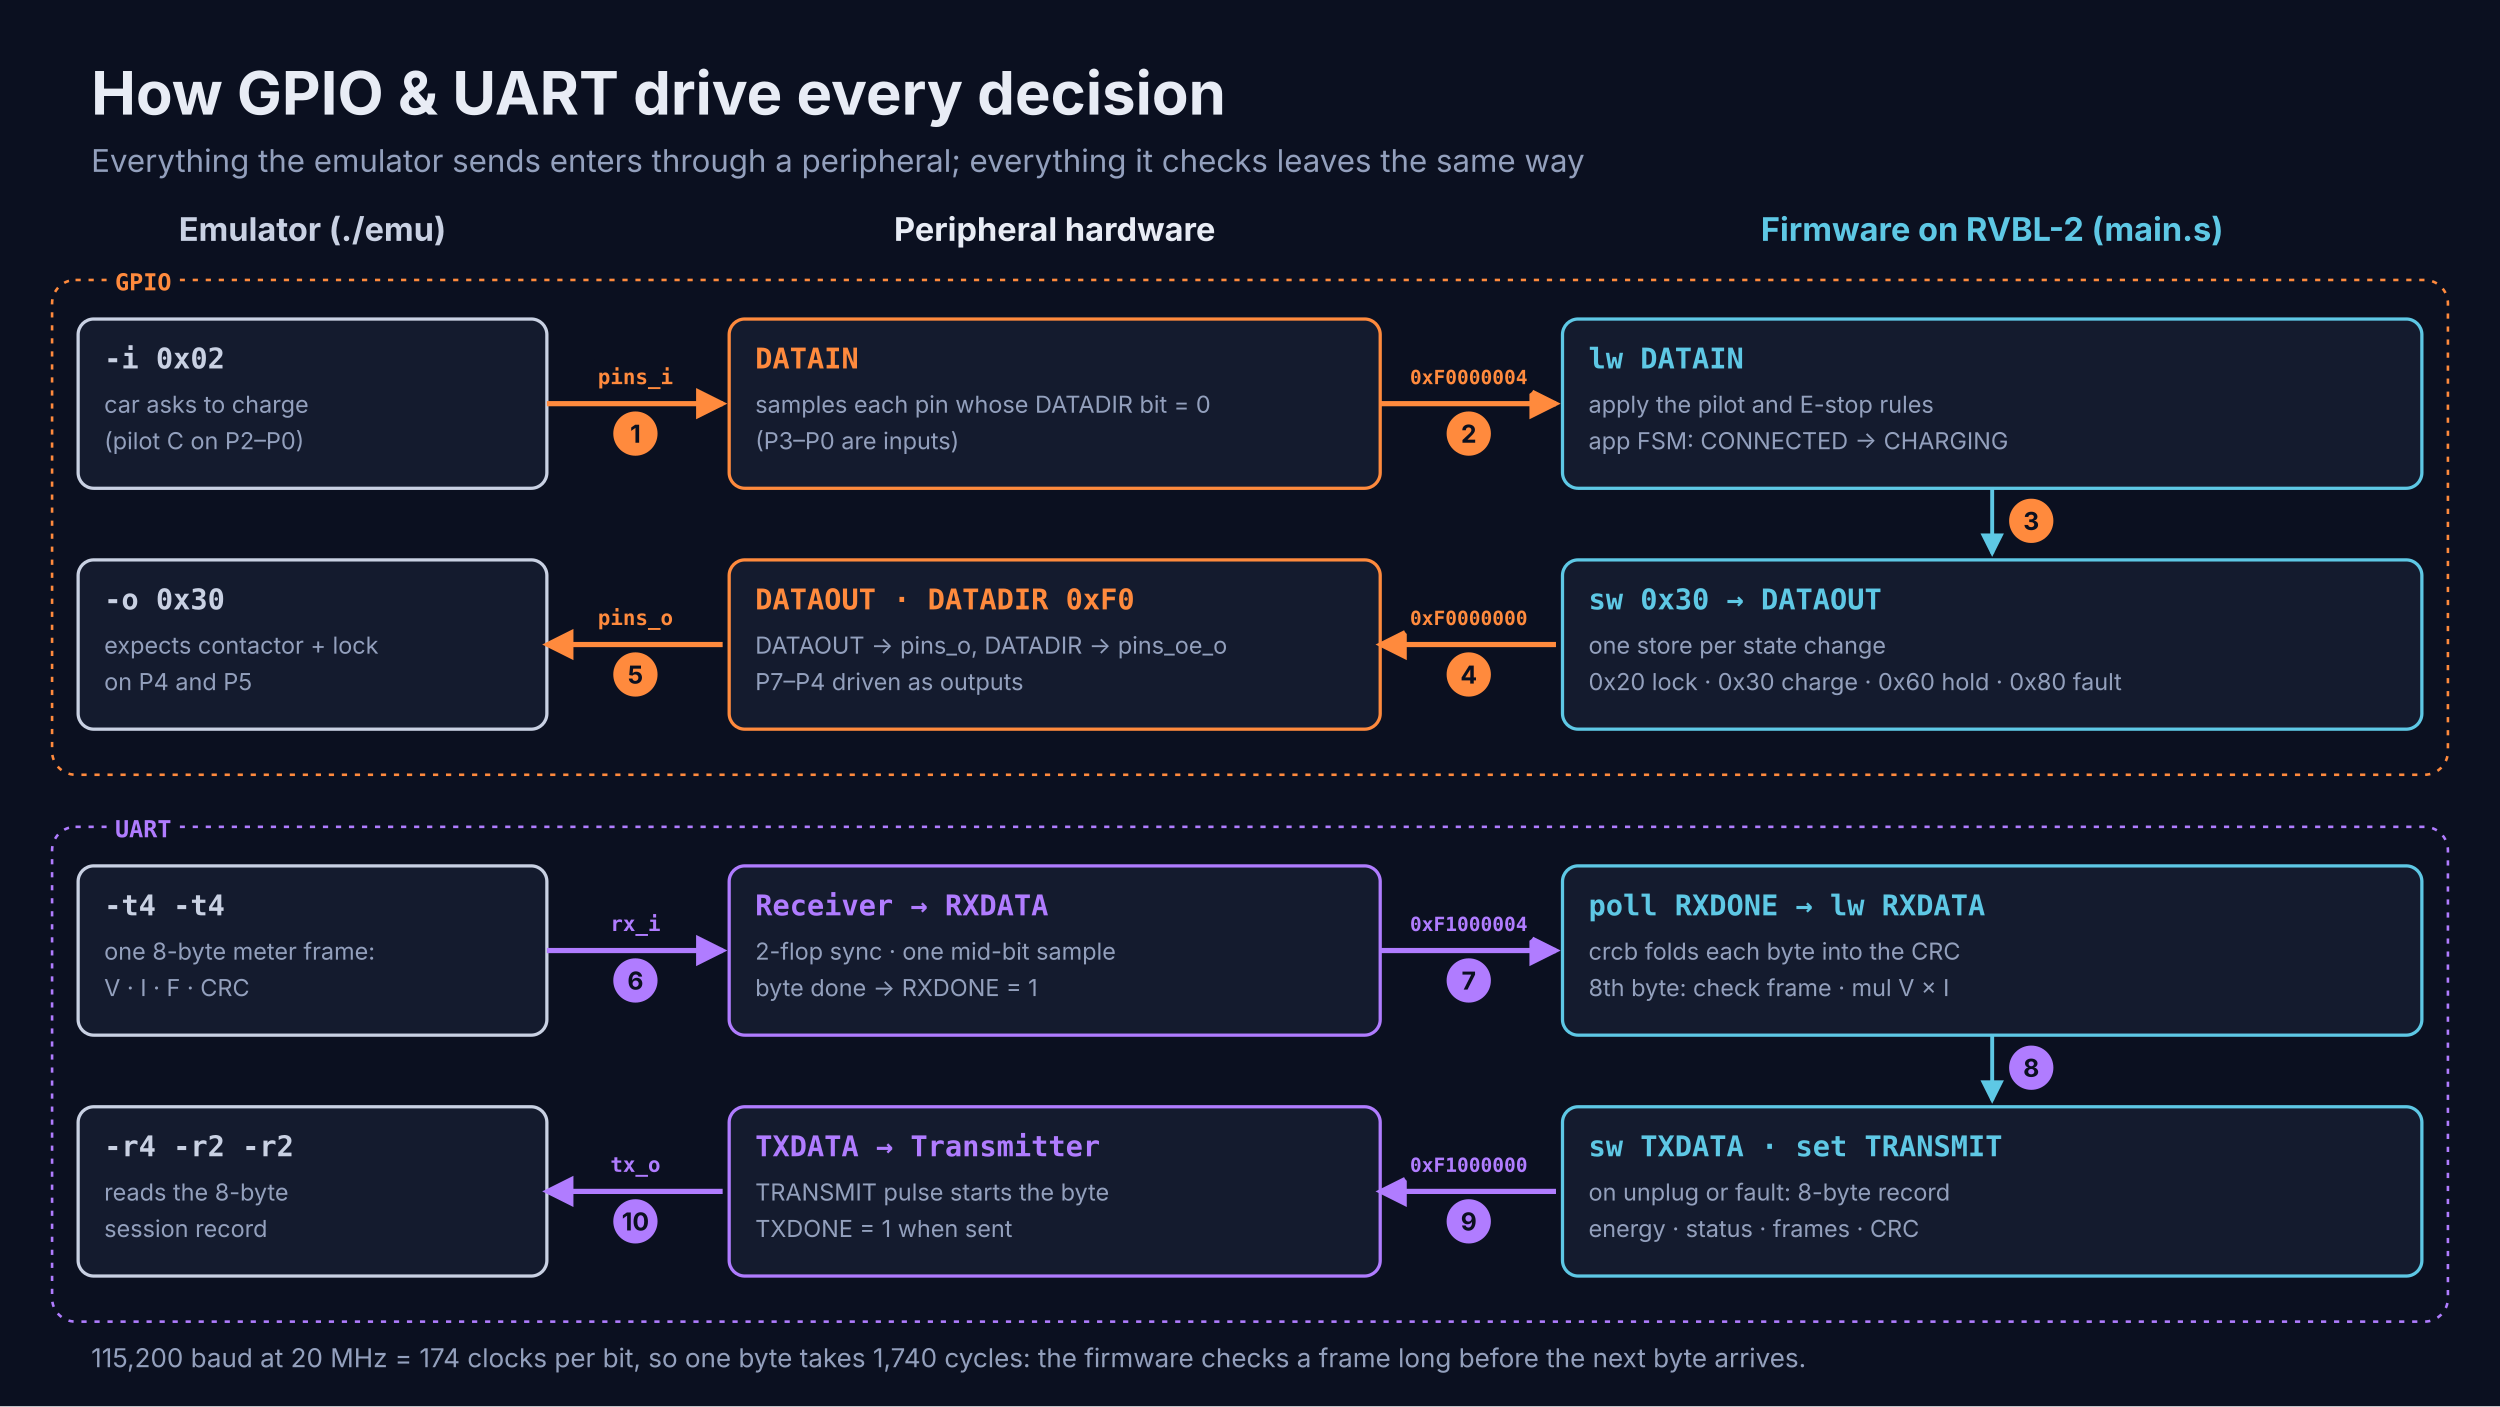
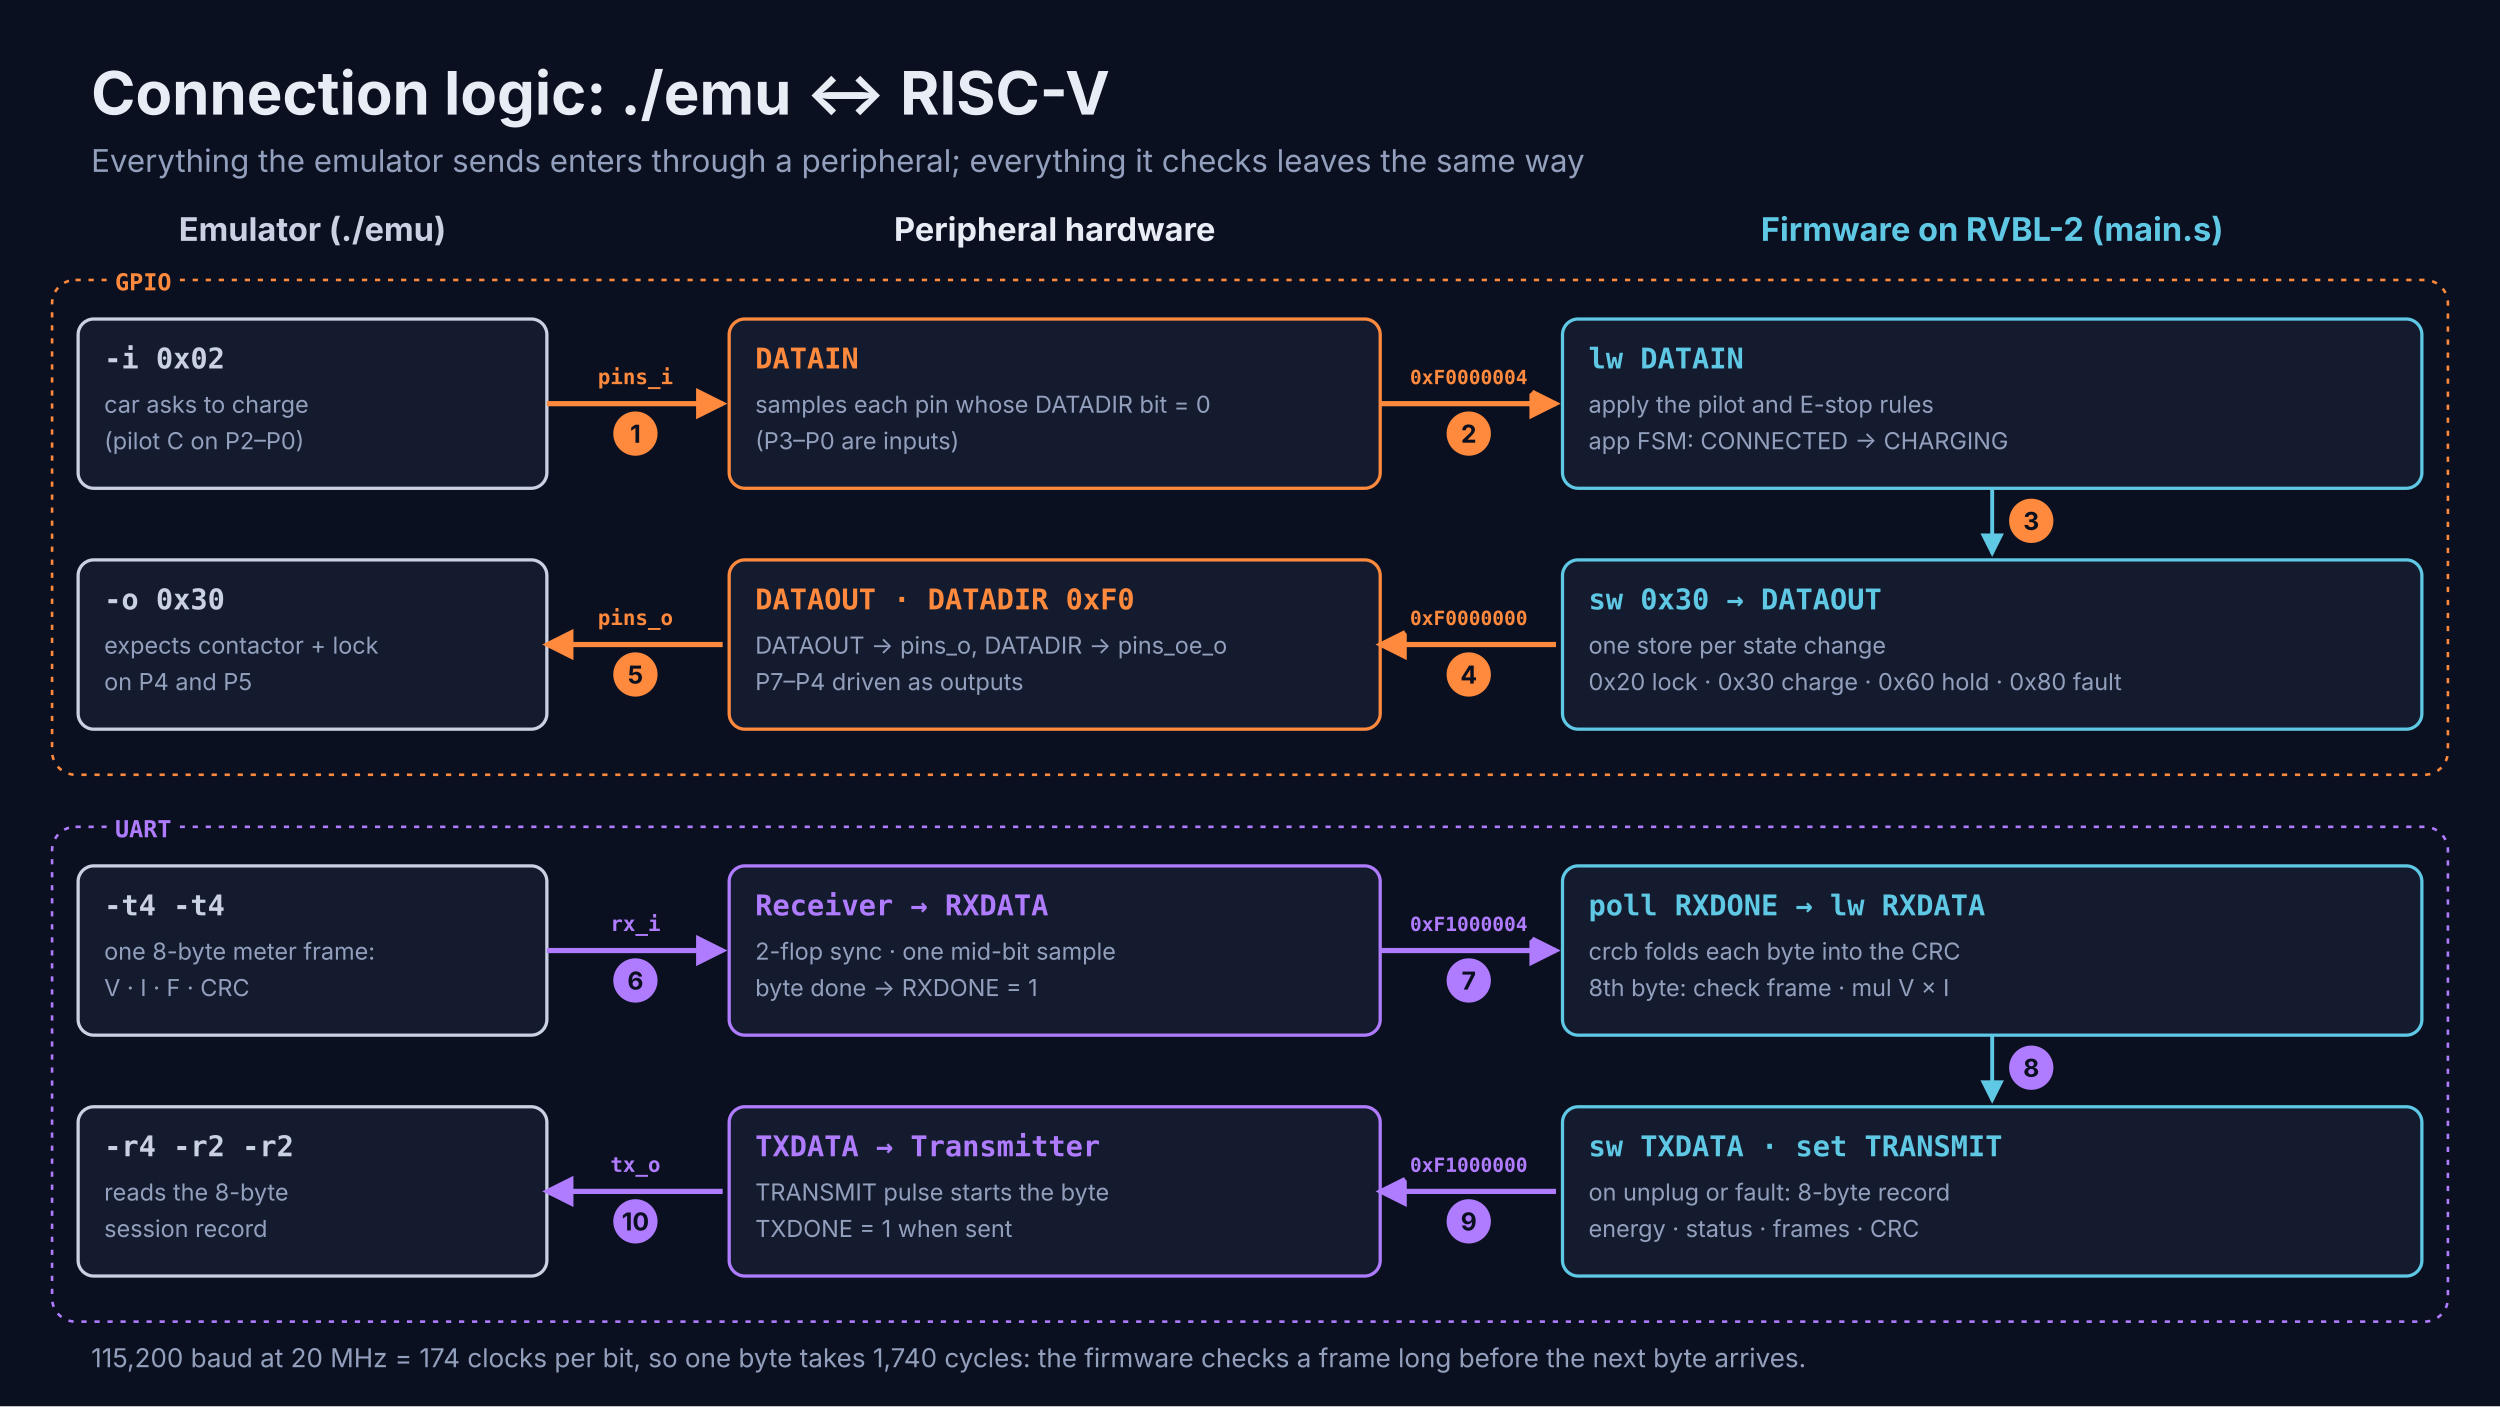
<svg xmlns="http://www.w3.org/2000/svg" width="1920" height="1080" viewBox="0 0 1920 1080">
  <defs>
    <marker id="ah-core" viewBox="0 0 10 10" refX="8.5" refY="5" markerWidth="6" markerHeight="6" orient="auto-start-reverse">
      <path d="M0,0 L10,5 L0,10 z" fill="#5EC8E5" />
    </marker>
    <marker id="ah-dec" viewBox="0 0 10 10" refX="8.5" refY="5" markerWidth="6" markerHeight="6" orient="auto-start-reverse">
      <path d="M0,0 L10,5 L0,10 z" fill="#F2C94C" />
    </marker>
    <marker id="ah-imem" viewBox="0 0 10 10" refX="8.5" refY="5" markerWidth="6" markerHeight="6" orient="auto-start-reverse">
      <path d="M0,0 L10,5 L0,10 z" fill="#4C8DFF" />
    </marker>
    <marker id="ah-dmem" viewBox="0 0 10 10" refX="8.5" refY="5" markerWidth="6" markerHeight="6" orient="auto-start-reverse">
      <path d="M0,0 L10,5 L0,10 z" fill="#3CCB7F" />
    </marker>
    <marker id="ah-gpio" viewBox="0 0 10 10" refX="8.5" refY="5" markerWidth="6" markerHeight="6" orient="auto-start-reverse">
      <path d="M0,0 L10,5 L0,10 z" fill="#FF8A3D" />
    </marker>
    <marker id="ah-uart" viewBox="0 0 10 10" refX="8.5" refY="5" markerWidth="6" markerHeight="6" orient="auto-start-reverse">
      <path d="M0,0 L10,5 L0,10 z" fill="#B07CFF" />
    </marker>
    <marker id="ah-emu" viewBox="0 0 10 10" refX="8.5" refY="5" markerWidth="6" markerHeight="6" orient="auto-start-reverse">
      <path d="M0,0 L10,5 L0,10 z" fill="#C9D1E3" />
    </marker>
    <marker id="ah-muted" viewBox="0 0 10 10" refX="8.5" refY="5" markerWidth="6" markerHeight="6" orient="auto-start-reverse">
      <path d="M0,0 L10,5 L0,10 z" fill="#93A0BD" />
    </marker>
  </defs>
  <rect width="1920" height="1080" fill="#0B1020" />
-   <text x="70" y="88" font-family="Segoe UI, Inter, Helvetica, Arial, sans-serif" font-size="46" font-weight="700" fill="#E8ECF5" text-anchor="start">How GPIO &amp; UART drive every decision</text>
+   <text x="70" y="88" font-family="Segoe UI, Inter, Helvetica, Arial, sans-serif" font-size="46" font-weight="700" fill="#E8ECF5" text-anchor="start">Connection logic: ./emu ↔ RISC-V</text>
  <text x="70" y="132" font-family="Segoe UI, Inter, Helvetica, Arial, sans-serif" font-size="24" font-weight="400" fill="#93A0BD" text-anchor="start">Everything the emulator sends enters through a peripheral; everything it checks leaves the same way</text>
  <text x="240.0" y="185" font-family="Segoe UI, Inter, Helvetica, Arial, sans-serif" font-size="25" font-weight="700" fill="#C9D1E3" text-anchor="middle">Emulator  (./emu)</text>
  <text x="810.0" y="185" font-family="Segoe UI, Inter, Helvetica, Arial, sans-serif" font-size="25" font-weight="700" fill="#E8ECF5" text-anchor="middle">Peripheral hardware</text>
  <text x="1530.0" y="185" font-family="Segoe UI, Inter, Helvetica, Arial, sans-serif" font-size="25" font-weight="700" fill="#5EC8E5" text-anchor="middle">Firmware on RVBL-2  (main.s)</text>
  <rect x="40" y="215" width="1840" height="380" rx="18" fill="#0B1020" stroke="#FF8A3D" stroke-width="2" stroke-dasharray="4 6" />
  <rect x="82" y="202" width="56" height="29" rx="6" fill="#0B1020" />
  <text x="110" y="223" font-family="Consolas, 'JetBrains Mono', Menlo, monospace" font-size="18" font-weight="600" fill="#FF8A3D" text-anchor="middle">GPIO</text>
  <rect x="60" y="245" width="360" height="130" rx="12" fill="#141B2E" stroke="#C9D1E3" stroke-width="2.5" />
  <text x="80" y="283" font-family="Consolas, 'JetBrains Mono', Menlo, monospace" font-size="22" font-weight="700" fill="#C9D1E3" text-anchor="start">-i 0x02</text>
  <text x="80" y="317" font-family="Segoe UI, Inter, Helvetica, Arial, sans-serif" font-size="18" font-weight="400" fill="#93A0BD" text-anchor="start">car asks to charge</text>
  <text x="80" y="345" font-family="Segoe UI, Inter, Helvetica, Arial, sans-serif" font-size="18" font-weight="400" fill="#93A0BD" text-anchor="start">(pilot C on P2–P0)</text>
  <rect x="60" y="430" width="360" height="130" rx="12" fill="#141B2E" stroke="#C9D1E3" stroke-width="2.5" />
  <text x="80" y="468" font-family="Consolas, 'JetBrains Mono', Menlo, monospace" font-size="22" font-weight="700" fill="#C9D1E3" text-anchor="start">-o 0x30</text>
  <text x="80" y="502" font-family="Segoe UI, Inter, Helvetica, Arial, sans-serif" font-size="18" font-weight="400" fill="#93A0BD" text-anchor="start">expects contactor + lock</text>
  <text x="80" y="530" font-family="Segoe UI, Inter, Helvetica, Arial, sans-serif" font-size="18" font-weight="400" fill="#93A0BD" text-anchor="start">on P4 and P5</text>
  <rect x="560" y="245" width="500" height="130" rx="12" fill="#141B2E" stroke="#FF8A3D" stroke-width="2.5" />
  <text x="580" y="283" font-family="Consolas, 'JetBrains Mono', Menlo, monospace" font-size="22" font-weight="700" fill="#FF8A3D" text-anchor="start">DATAIN</text>
  <text x="580" y="317" font-family="Segoe UI, Inter, Helvetica, Arial, sans-serif" font-size="18" font-weight="400" fill="#93A0BD" text-anchor="start">samples each pin whose DATADIR bit = 0</text>
  <text x="580" y="345" font-family="Segoe UI, Inter, Helvetica, Arial, sans-serif" font-size="18" font-weight="400" fill="#93A0BD" text-anchor="start">(P3–P0 are inputs)</text>
  <rect x="560" y="430" width="500" height="130" rx="12" fill="#141B2E" stroke="#FF8A3D" stroke-width="2.5" />
  <text x="580" y="468" font-family="Consolas, 'JetBrains Mono', Menlo, monospace" font-size="22" font-weight="700" fill="#FF8A3D" text-anchor="start">DATAOUT  ·  DATADIR 0xF0</text>
  <text x="580" y="502" font-family="Segoe UI, Inter, Helvetica, Arial, sans-serif" font-size="18" font-weight="400" fill="#93A0BD" text-anchor="start">DATAOUT → pins_o,  DATADIR → pins_oe_o</text>
  <text x="580" y="530" font-family="Segoe UI, Inter, Helvetica, Arial, sans-serif" font-size="18" font-weight="400" fill="#93A0BD" text-anchor="start">P7–P4 driven as outputs</text>
  <rect x="1200" y="245" width="660" height="130" rx="12" fill="#141B2E" stroke="#5EC8E5" stroke-width="2.5" />
  <text x="1220" y="283" font-family="Consolas, 'JetBrains Mono', Menlo, monospace" font-size="22" font-weight="700" fill="#5EC8E5" text-anchor="start">lw  DATAIN</text>
  <text x="1220" y="317" font-family="Segoe UI, Inter, Helvetica, Arial, sans-serif" font-size="18" font-weight="400" fill="#93A0BD" text-anchor="start">apply the pilot and E-stop rules</text>
  <text x="1220" y="345" font-family="Segoe UI, Inter, Helvetica, Arial, sans-serif" font-size="18" font-weight="400" fill="#93A0BD" text-anchor="start">app FSM: CONNECTED → CHARGING</text>
  <rect x="1200" y="430" width="660" height="130" rx="12" fill="#141B2E" stroke="#5EC8E5" stroke-width="2.5" />
  <text x="1220" y="468" font-family="Consolas, 'JetBrains Mono', Menlo, monospace" font-size="22" font-weight="700" fill="#5EC8E5" text-anchor="start">sw  0x30 → DATAOUT</text>
  <text x="1220" y="502" font-family="Segoe UI, Inter, Helvetica, Arial, sans-serif" font-size="18" font-weight="400" fill="#93A0BD" text-anchor="start">one store per state change</text>
  <text x="1220" y="530" font-family="Segoe UI, Inter, Helvetica, Arial, sans-serif" font-size="18" font-weight="400" fill="#93A0BD" text-anchor="start">0x20 lock · 0x30 charge · 0x60 hold · 0x80 fault</text>
  <polyline points="420,310 555,310" fill="none" stroke="#FF8A3D" stroke-width="4" stroke-linejoin="round" marker-end="url(#ah-gpio)" />
  <rect x="453" y="276" width="70" height="27" rx="6" fill="#0B1020" />
  <text x="488" y="295" font-family="Consolas, 'JetBrains Mono', Menlo, monospace" font-size="16" font-weight="600" fill="#FF8A3D" text-anchor="middle">pins_i</text>
  <polyline points="1060,310 1195,310" fill="none" stroke="#FF8A3D" stroke-width="4" stroke-linejoin="round" marker-end="url(#ah-gpio)" />
  <rect x="1078" y="277" width="100" height="26" rx="6" fill="#0B1020" />
  <text x="1128" y="295" font-family="Consolas, 'JetBrains Mono', Menlo, monospace" font-size="15" font-weight="600" fill="#FF8A3D" text-anchor="middle">0xF0000004</text>
  <polyline points="1530,375 1530,425" fill="none" stroke="#5EC8E5" stroke-width="3" stroke-linejoin="round" marker-end="url(#ah-core)" />
  <polyline points="1195,495 1060,495" fill="none" stroke="#FF8A3D" stroke-width="4" stroke-linejoin="round" marker-end="url(#ah-gpio)" />
  <rect x="1078" y="462" width="100" height="26" rx="6" fill="#0B1020" />
  <text x="1128" y="480" font-family="Consolas, 'JetBrains Mono', Menlo, monospace" font-size="15" font-weight="600" fill="#FF8A3D" text-anchor="middle">0xF0000000</text>
  <polyline points="555,495 420,495" fill="none" stroke="#FF8A3D" stroke-width="4" stroke-linejoin="round" marker-end="url(#ah-gpio)" />
  <rect x="453" y="461" width="70" height="27" rx="6" fill="#0B1020" />
  <text x="488" y="480" font-family="Consolas, 'JetBrains Mono', Menlo, monospace" font-size="16" font-weight="600" fill="#FF8A3D" text-anchor="middle">pins_o</text>
  <circle cx="488" cy="333" r="17" fill="#FF8A3D" />
  <text x="488" y="340" font-family="Segoe UI, Inter, Helvetica, Arial, sans-serif" font-size="19" font-weight="700" fill="#0B1020" text-anchor="middle">1</text>
  <circle cx="1128" cy="333" r="17" fill="#FF8A3D" />
  <text x="1128" y="340" font-family="Segoe UI, Inter, Helvetica, Arial, sans-serif" font-size="19" font-weight="700" fill="#0B1020" text-anchor="middle">2</text>
  <circle cx="1560" cy="400" r="17" fill="#FF8A3D" />
  <text x="1560" y="407" font-family="Segoe UI, Inter, Helvetica, Arial, sans-serif" font-size="19" font-weight="700" fill="#0B1020" text-anchor="middle">3</text>
  <circle cx="1128" cy="518" r="17" fill="#FF8A3D" />
  <text x="1128" y="525" font-family="Segoe UI, Inter, Helvetica, Arial, sans-serif" font-size="19" font-weight="700" fill="#0B1020" text-anchor="middle">4</text>
  <circle cx="488" cy="518" r="17" fill="#FF8A3D" />
  <text x="488" y="525" font-family="Segoe UI, Inter, Helvetica, Arial, sans-serif" font-size="19" font-weight="700" fill="#0B1020" text-anchor="middle">5</text>
  <rect x="40" y="635" width="1840" height="380" rx="18" fill="#0B1020" stroke="#B07CFF" stroke-width="2" stroke-dasharray="4 6" />
  <rect x="82" y="622" width="56" height="29" rx="6" fill="#0B1020" />
  <text x="110" y="643" font-family="Consolas, 'JetBrains Mono', Menlo, monospace" font-size="18" font-weight="600" fill="#B07CFF" text-anchor="middle">UART</text>
  <rect x="60" y="665" width="360" height="130" rx="12" fill="#141B2E" stroke="#C9D1E3" stroke-width="2.5" />
  <text x="80" y="703" font-family="Consolas, 'JetBrains Mono', Menlo, monospace" font-size="22" font-weight="700" fill="#C9D1E3" text-anchor="start">-t4  -t4</text>
  <text x="80" y="737" font-family="Segoe UI, Inter, Helvetica, Arial, sans-serif" font-size="18" font-weight="400" fill="#93A0BD" text-anchor="start">one 8-byte meter frame:</text>
  <text x="80" y="765" font-family="Segoe UI, Inter, Helvetica, Arial, sans-serif" font-size="18" font-weight="400" fill="#93A0BD" text-anchor="start">V · I · F · CRC</text>
  <rect x="60" y="850" width="360" height="130" rx="12" fill="#141B2E" stroke="#C9D1E3" stroke-width="2.5" />
  <text x="80" y="888" font-family="Consolas, 'JetBrains Mono', Menlo, monospace" font-size="22" font-weight="700" fill="#C9D1E3" text-anchor="start">-r4  -r2  -r2</text>
  <text x="80" y="922" font-family="Segoe UI, Inter, Helvetica, Arial, sans-serif" font-size="18" font-weight="400" fill="#93A0BD" text-anchor="start">reads the 8-byte</text>
  <text x="80" y="950" font-family="Segoe UI, Inter, Helvetica, Arial, sans-serif" font-size="18" font-weight="400" fill="#93A0BD" text-anchor="start">session record</text>
  <rect x="560" y="665" width="500" height="130" rx="12" fill="#141B2E" stroke="#B07CFF" stroke-width="2.5" />
  <text x="580" y="703" font-family="Consolas, 'JetBrains Mono', Menlo, monospace" font-size="22" font-weight="700" fill="#B07CFF" text-anchor="start">Receiver → RXDATA</text>
  <text x="580" y="737" font-family="Segoe UI, Inter, Helvetica, Arial, sans-serif" font-size="18" font-weight="400" fill="#93A0BD" text-anchor="start">2-flop sync · one mid-bit sample</text>
  <text x="580" y="765" font-family="Segoe UI, Inter, Helvetica, Arial, sans-serif" font-size="18" font-weight="400" fill="#93A0BD" text-anchor="start">byte done → RXDONE = 1</text>
  <rect x="560" y="850" width="500" height="130" rx="12" fill="#141B2E" stroke="#B07CFF" stroke-width="2.5" />
  <text x="580" y="888" font-family="Consolas, 'JetBrains Mono', Menlo, monospace" font-size="22" font-weight="700" fill="#B07CFF" text-anchor="start">TXDATA → Transmitter</text>
  <text x="580" y="922" font-family="Segoe UI, Inter, Helvetica, Arial, sans-serif" font-size="18" font-weight="400" fill="#93A0BD" text-anchor="start">TRANSMIT pulse starts the byte</text>
  <text x="580" y="950" font-family="Segoe UI, Inter, Helvetica, Arial, sans-serif" font-size="18" font-weight="400" fill="#93A0BD" text-anchor="start">TXDONE = 1 when sent</text>
  <rect x="1200" y="665" width="660" height="130" rx="12" fill="#141B2E" stroke="#5EC8E5" stroke-width="2.5" />
  <text x="1220" y="703" font-family="Consolas, 'JetBrains Mono', Menlo, monospace" font-size="22" font-weight="700" fill="#5EC8E5" text-anchor="start">poll RXDONE → lw RXDATA</text>
  <text x="1220" y="737" font-family="Segoe UI, Inter, Helvetica, Arial, sans-serif" font-size="18" font-weight="400" fill="#93A0BD" text-anchor="start">crcb folds each byte into the CRC</text>
  <text x="1220" y="765" font-family="Segoe UI, Inter, Helvetica, Arial, sans-serif" font-size="18" font-weight="400" fill="#93A0BD" text-anchor="start">8th byte: check frame · mul V × I</text>
  <rect x="1200" y="850" width="660" height="130" rx="12" fill="#141B2E" stroke="#5EC8E5" stroke-width="2.5" />
  <text x="1220" y="888" font-family="Consolas, 'JetBrains Mono', Menlo, monospace" font-size="22" font-weight="700" fill="#5EC8E5" text-anchor="start">sw TXDATA · set TRANSMIT</text>
  <text x="1220" y="922" font-family="Segoe UI, Inter, Helvetica, Arial, sans-serif" font-size="18" font-weight="400" fill="#93A0BD" text-anchor="start">on unplug or fault: 8-byte record</text>
  <text x="1220" y="950" font-family="Segoe UI, Inter, Helvetica, Arial, sans-serif" font-size="18" font-weight="400" fill="#93A0BD" text-anchor="start">energy · status · frames · CRC</text>
  <polyline points="420,730 555,730" fill="none" stroke="#B07CFF" stroke-width="4" stroke-linejoin="round" marker-end="url(#ah-uart)" />
  <rect x="462" y="696" width="52" height="27" rx="6" fill="#0B1020" />
  <text x="488" y="715" font-family="Consolas, 'JetBrains Mono', Menlo, monospace" font-size="16" font-weight="600" fill="#B07CFF" text-anchor="middle">rx_i</text>
  <polyline points="1060,730 1195,730" fill="none" stroke="#B07CFF" stroke-width="4" stroke-linejoin="round" marker-end="url(#ah-uart)" />
  <rect x="1078" y="697" width="100" height="26" rx="6" fill="#0B1020" />
  <text x="1128" y="715" font-family="Consolas, 'JetBrains Mono', Menlo, monospace" font-size="15" font-weight="600" fill="#B07CFF" text-anchor="middle">0xF1000004</text>
  <polyline points="1530,795 1530,845" fill="none" stroke="#5EC8E5" stroke-width="3" stroke-linejoin="round" marker-end="url(#ah-core)" />
  <polyline points="1195,915 1060,915" fill="none" stroke="#B07CFF" stroke-width="4" stroke-linejoin="round" marker-end="url(#ah-uart)" />
  <rect x="1078" y="882" width="100" height="26" rx="6" fill="#0B1020" />
  <text x="1128" y="900" font-family="Consolas, 'JetBrains Mono', Menlo, monospace" font-size="15" font-weight="600" fill="#B07CFF" text-anchor="middle">0xF1000000</text>
  <polyline points="555,915 420,915" fill="none" stroke="#B07CFF" stroke-width="4" stroke-linejoin="round" marker-end="url(#ah-uart)" />
  <rect x="462" y="881" width="52" height="27" rx="6" fill="#0B1020" />
  <text x="488" y="900" font-family="Consolas, 'JetBrains Mono', Menlo, monospace" font-size="16" font-weight="600" fill="#B07CFF" text-anchor="middle">tx_o</text>
  <circle cx="488" cy="753" r="17" fill="#B07CFF" />
  <text x="488" y="760" font-family="Segoe UI, Inter, Helvetica, Arial, sans-serif" font-size="19" font-weight="700" fill="#0B1020" text-anchor="middle">6</text>
  <circle cx="1128" cy="753" r="17" fill="#B07CFF" />
  <text x="1128" y="760" font-family="Segoe UI, Inter, Helvetica, Arial, sans-serif" font-size="19" font-weight="700" fill="#0B1020" text-anchor="middle">7</text>
  <circle cx="1560" cy="820" r="17" fill="#B07CFF" />
  <text x="1560" y="827" font-family="Segoe UI, Inter, Helvetica, Arial, sans-serif" font-size="19" font-weight="700" fill="#0B1020" text-anchor="middle">8</text>
  <circle cx="1128" cy="938" r="17" fill="#B07CFF" />
  <text x="1128" y="945" font-family="Segoe UI, Inter, Helvetica, Arial, sans-serif" font-size="19" font-weight="700" fill="#0B1020" text-anchor="middle">9</text>
  <circle cx="488" cy="938" r="17" fill="#B07CFF" />
  <text x="488" y="945" font-family="Segoe UI, Inter, Helvetica, Arial, sans-serif" font-size="19" font-weight="700" fill="#0B1020" text-anchor="middle">10</text>
  <text x="70" y="1050" font-family="Segoe UI, Inter, Helvetica, Arial, sans-serif" font-size="20" font-weight="400" fill="#93A0BD" text-anchor="start">115,200 baud at 20 MHz = 174 clocks per bit, so one byte takes 1,740 cycles: the firmware checks a frame long before the next byte arrives.</text>
</svg>
